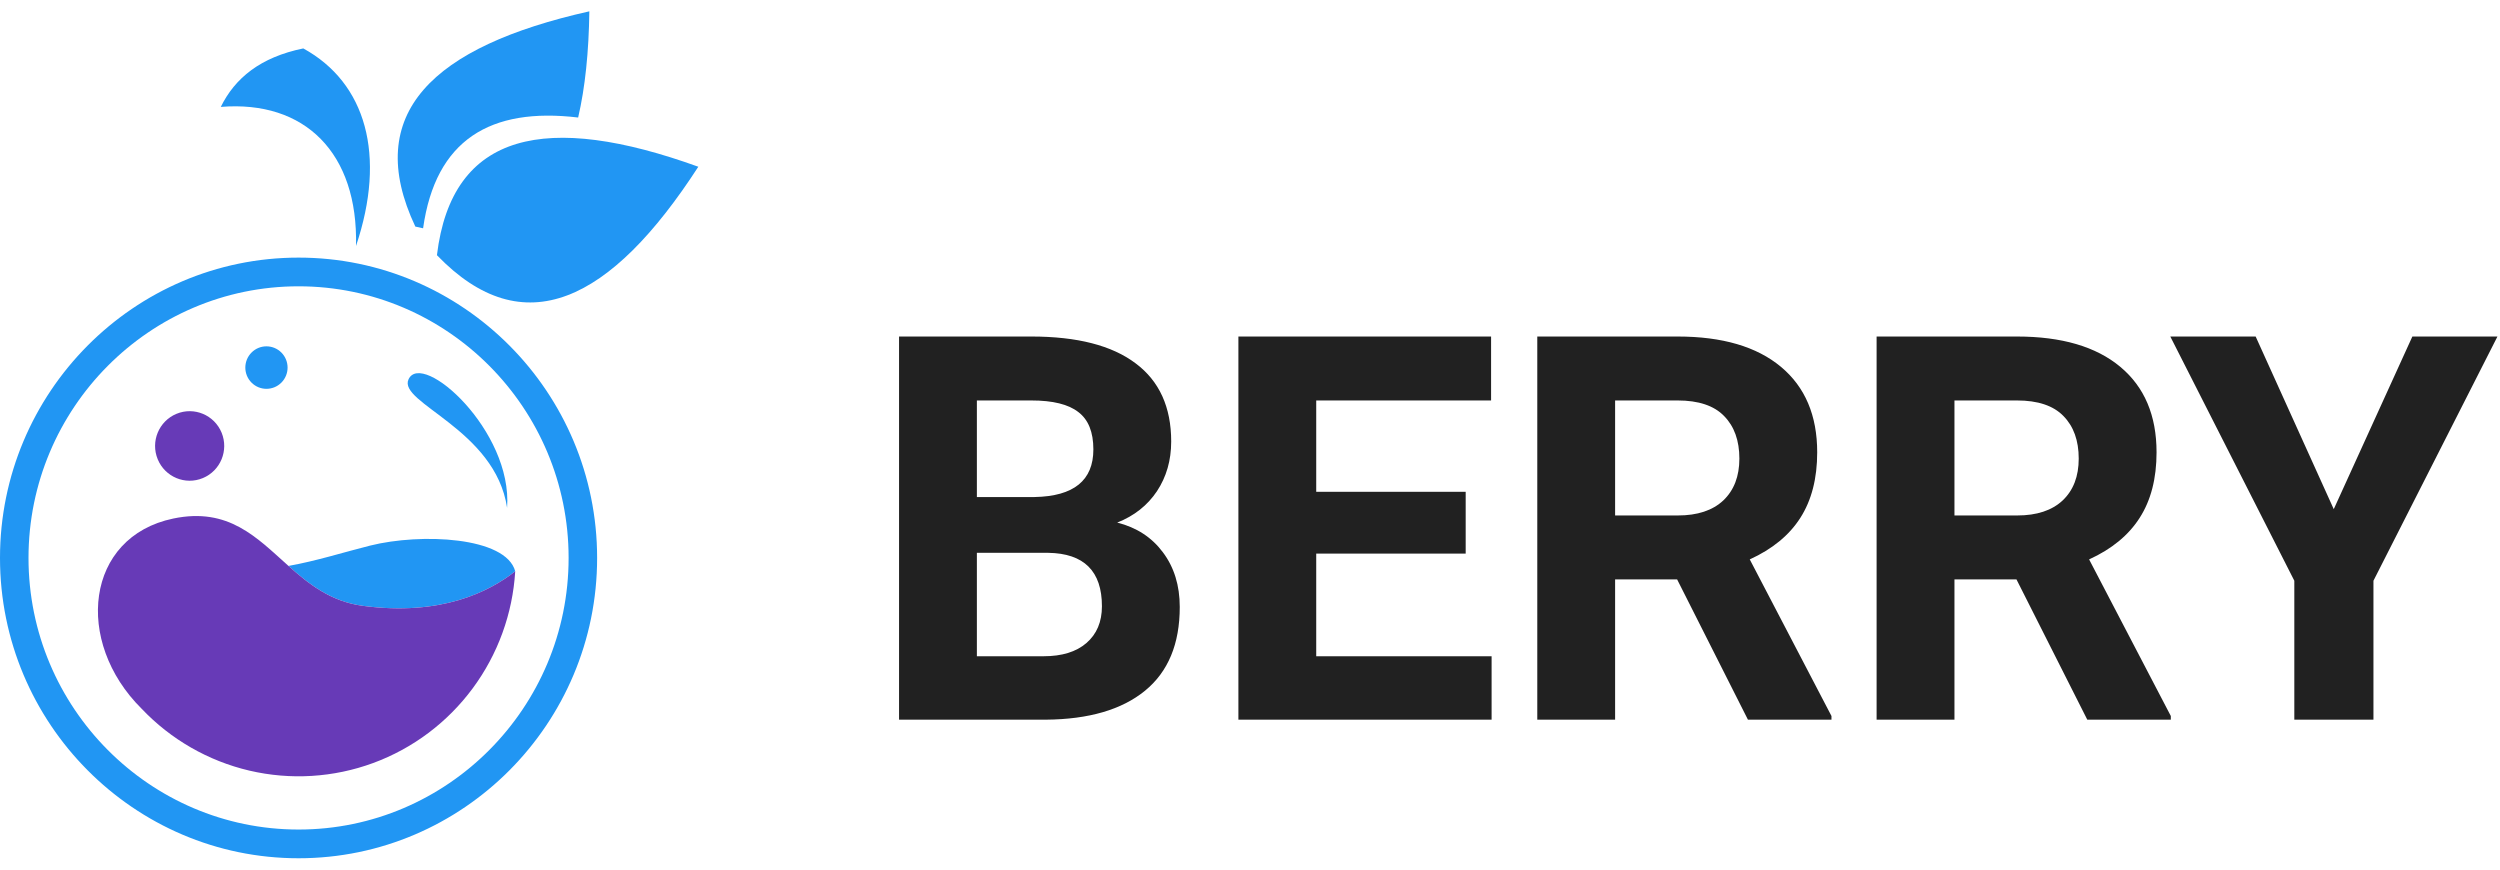
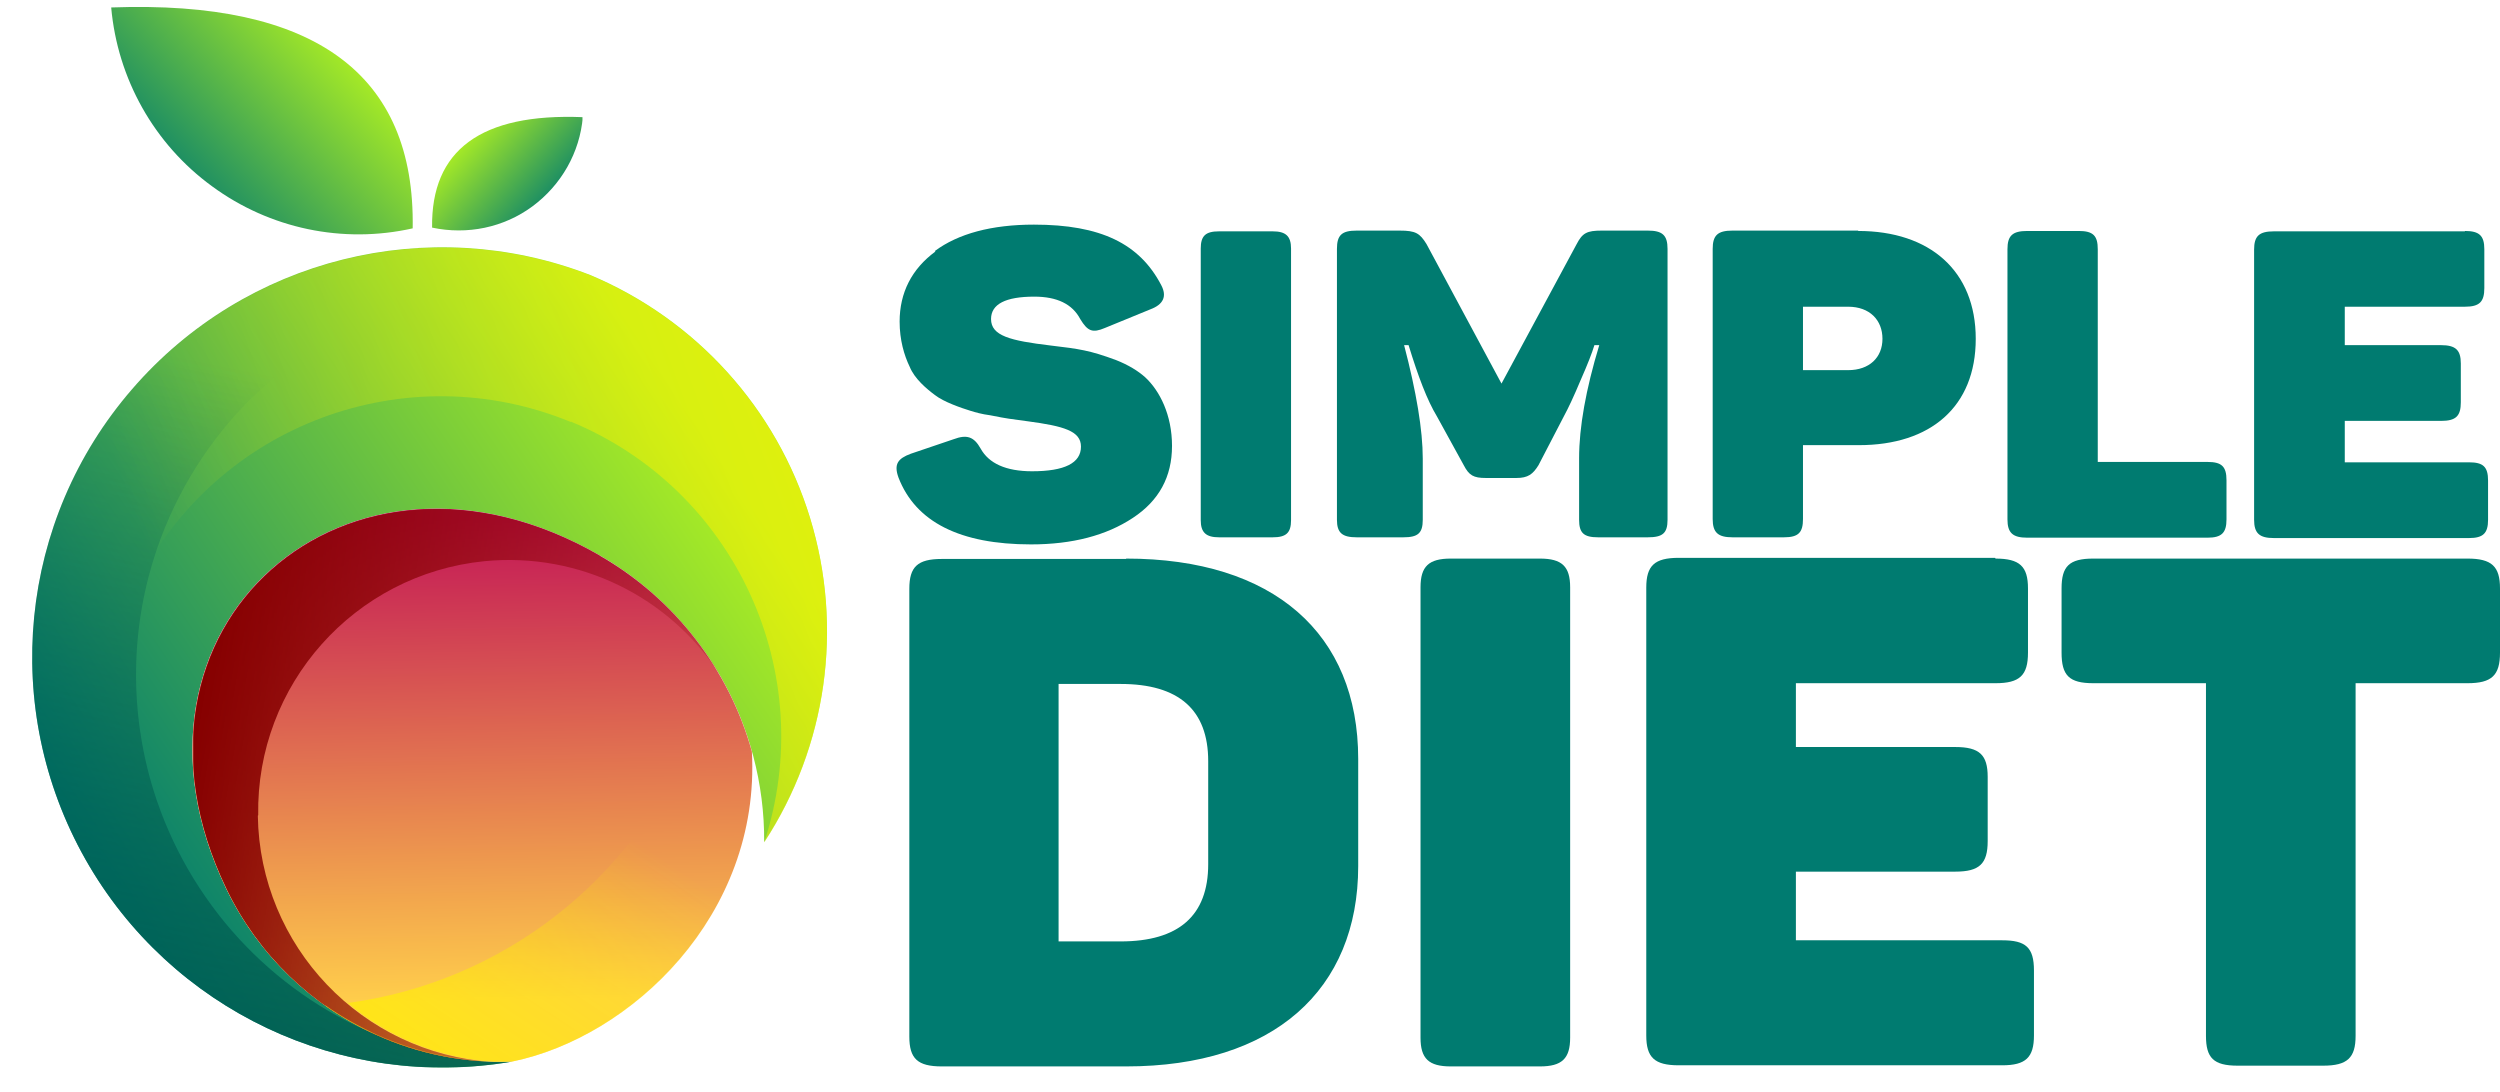
- <svg xmlns="http://www.w3.org/2000/svg" width="92" height="32" viewBox="0 0 92 32" fill="none">
-   <path d="M33.085 26.484V12.384H37.954C39.641 12.384 40.92 12.713 41.792 13.372C42.664 14.024 43.1 14.982 43.1 16.248C43.1 16.939 42.925 17.549 42.575 18.078C42.225 18.601 41.738 18.985 41.114 19.231C41.827 19.411 42.387 19.776 42.795 20.325C43.208 20.874 43.415 21.545 43.415 22.339C43.415 23.695 42.989 24.721 42.136 25.419C41.283 26.116 40.067 26.471 38.489 26.484H33.085ZM35.949 20.344V24.15H38.403C39.078 24.15 39.603 23.989 39.978 23.666C40.36 23.337 40.551 22.885 40.551 22.31C40.551 21.019 39.892 20.364 38.575 20.344H35.949ZM35.949 18.291H38.069C39.514 18.265 40.236 17.681 40.236 16.538C40.236 15.899 40.051 15.441 39.682 15.163C39.319 14.879 38.743 14.737 37.954 14.737H35.949V18.291ZM53.937 20.373H48.437V24.15H54.891V26.484H45.573V12.384H54.872V14.737H48.437V18.098H53.937V20.373ZM61.718 21.322H59.436V26.484H56.572V12.384H61.736C63.379 12.384 64.645 12.755 65.537 13.498C66.428 14.24 66.873 15.289 66.873 16.645C66.873 17.607 66.666 18.411 66.253 19.056C65.846 19.695 65.225 20.206 64.391 20.586L67.398 26.349V26.484H64.324L61.718 21.322ZM59.436 18.969H61.746C62.466 18.969 63.023 18.785 63.417 18.417C63.811 18.043 64.009 17.529 64.009 16.877C64.009 16.212 63.821 15.689 63.446 15.309C63.077 14.928 62.507 14.737 61.736 14.737H59.436V18.969ZM74.206 21.322H71.924V26.484H69.059V12.384H74.225C75.867 12.384 77.134 12.755 78.025 13.498C78.916 14.24 79.361 15.289 79.361 16.645C79.361 17.607 79.154 18.411 78.74 19.056C78.333 19.695 77.713 20.206 76.879 20.586L79.886 26.349V26.484H76.812L74.206 21.322ZM71.924 18.969H74.234C74.953 18.969 75.51 18.785 75.905 18.417C76.3 18.043 76.497 17.529 76.497 16.877C76.497 16.212 76.309 15.689 75.934 15.309C75.564 14.928 74.995 14.737 74.225 14.737H71.924V18.969ZM85.882 18.737L88.775 12.384H91.906L87.343 21.371V26.484H84.431V21.371L79.867 12.384H83.008L85.882 18.737Z" fill="#212121" />
-   <path d="M10.987 31.584C4.928 31.584 0 26.626 0 20.532C0 14.438 4.929 9.48 10.987 9.48C17.045 9.48 21.974 14.438 21.974 20.532C21.974 26.626 17.046 31.584 10.987 31.584ZM10.987 10.536C5.508 10.536 1.049 15.02 1.049 20.532C1.049 26.044 5.508 30.527 10.987 30.527C16.466 30.527 20.925 26.043 20.925 20.531C20.925 15.019 16.467 10.536 10.987 10.536Z" fill="#2196F3" />
-   <path d="M18.96 21.023C18.618 19.748 15.485 19.611 13.62 20.078C12.644 20.323 11.646 20.643 10.616 20.826C11.37 21.499 12.179 22.135 13.34 22.293C16.221 22.684 18.011 21.775 18.96 21.023Z" fill="#2196F3" />
-   <path d="M13.34 22.293C12.176 22.135 11.37 21.499 10.616 20.826C9.45 19.786 8.413 18.658 6.377 19.082C3.141 19.757 2.715 23.608 5.214 26.083C6.287 27.213 7.665 28.004 9.178 28.359C10.691 28.713 12.274 28.616 13.733 28.079C15.192 27.542 16.464 26.588 17.392 25.335C18.321 24.082 18.866 22.584 18.96 21.023C18.011 21.775 16.221 22.684 13.34 22.293Z" fill="#673AB7" />
-   <path d="M15.034 13.959C14.63 14.829 18.23 15.796 18.661 18.688C18.869 15.841 15.534 12.882 15.034 13.959Z" fill="#2196F3" />
-   <path d="M7.466 17.593C8.115 17.323 8.423 16.575 8.155 15.922C7.886 15.269 7.142 14.959 6.493 15.229C5.844 15.5 5.535 16.248 5.804 16.901C6.073 17.554 6.817 17.864 7.466 17.593Z" fill="#673AB7" />
-   <path d="M10.355 14.08C10.659 13.775 10.659 13.28 10.355 12.974C10.051 12.669 9.559 12.669 9.256 12.974C8.952 13.28 8.952 13.775 9.256 14.08C9.559 14.385 10.051 14.385 10.355 14.08Z" fill="#2196F3" />
-   <path d="M13.101 9.052C14.225 5.715 13.47 3.049 11.161 1.782C9.584 2.105 8.647 2.873 8.125 3.934C11.22 3.682 13.184 5.63 13.101 9.052Z" fill="#2196F3" />
-   <path d="M25.698 6.136C20.139 4.129 16.63 4.818 16.079 9.391C19.265 12.697 22.474 11.115 25.698 6.136Z" fill="#2196F3" />
-   <path d="M21.276 4.325C21.534 3.217 21.668 1.908 21.688 0.417C15.923 1.709 13.322 4.177 15.284 8.338C15.382 8.362 15.475 8.381 15.57 8.401C16.028 5.144 18.046 3.938 21.276 4.325Z" fill="#2196F3" />
+ <svg xmlns="http://www.w3.org/2000/svg" xmlns:xlink="http://www.w3.org/1999/xlink" id="a" viewBox="0 0 67 29.24">
+   <defs>
+     <clipPath id="b">
+       <path d="M16.08,14.89c2.74,1.58,4.42,4.52,4.4,7.68,1.68-2.57,2.13-5.75,1.23-8.69-.9-2.94-3.06-5.32-5.89-6.51-4.33-1.68-9.25-.45-12.28,3.06-3.04,3.51-3.54,8.55-1.25,12.6,2.29,4.04,6.86,6.21,11.44,5.42-3.25.11-6.26-1.71-7.67-4.64-3.36-7,3.24-12.83,10.02-8.92" style="clip-rule:evenodd; fill:none; stroke-width:0px;" />
+     </clipPath>
+     <linearGradient id="c" x1="2.82" y1="23.18" x2="19.22" y2="12.14" gradientUnits="userSpaceOnUse">
+       <stop offset="0" stop-color="#007b70" />
+       <stop offset="1" stop-color="#aff022" />
+     </linearGradient>
+     <linearGradient id="e" x1="-2747.19" y1="3378.66" x2="-2774.03" y2="3388.67" gradientTransform="translate(2779.67 -3369.39)" gradientUnits="userSpaceOnUse">
+       <stop offset="0" stop-color="#fff" />
+       <stop offset="1" stop-color="#000" />
+     </linearGradient>
+     <mask id="d" x=".86" y="6.63" width="21.3" height="20.92" maskUnits="userSpaceOnUse">
+       <rect x=".86" y="6.63" width="21.3" height="20.92" style="fill:url(#e); stroke-width:0px;" />
+     </mask>
+     <linearGradient id="g" x1="-2773.37" y1="3378.62" x2="-2769.13" y2="3357.7" gradientTransform="translate(2779.67 -3347)" xlink:href="#e" />
+     <mask id="f" x=".86" y="6.63" width="16.56" height="21.98" maskUnits="userSpaceOnUse">
+       <rect x=".86" y="6.63" width="16.56" height="21.98" style="fill:url(#g); stroke-width:0px;" />
+     </mask>
+     <clipPath id="h">
+       <path d="M16.08,14.89c-6.78-3.91-13.38,1.92-10.02,8.92.85,1.77,2.29,3.14,4.01,3.92,1.12.51,2.37.77,3.65.72,3.18-.65,6.67-3.91,6.43-8.31-.61-2.19-2.06-4.09-4.08-5.25" style="clip-rule:evenodd; fill:none; stroke-width:0px;" />
+     </clipPath>
+     <linearGradient id="i" x1="11.67" y1="26.85" x2="11.44" y2="13.94" gradientUnits="userSpaceOnUse">
+       <stop offset="0" stop-color="#ffce4b" />
+       <stop offset="1" stop-color="#c31656" />
+     </linearGradient>
+     <linearGradient id="k" x1="-2865.71" y1="3370.25" x2="-2849.46" y2="3372.97" gradientTransform="translate(2870.9 -3350.39)" xlink:href="#e" />
+     <mask id="j" x="5.18" y="13.63" width="14.1" height="14.82" maskUnits="userSpaceOnUse">
+       <rect x="5.18" y="13.63" width="14.1" height="14.82" style="fill:url(#k); stroke-width:0px;" />
+     </mask>
+     <linearGradient id="m" x1="-2936.56" y1="3381.67" x2="-2930.01" y2="3371.8" gradientTransform="translate(2945.54 -3350.3)" xlink:href="#e" />
+     <mask id="l" x="8.71" y="17.81" width="11.46" height="10.65" maskUnits="userSpaceOnUse">
+       <rect x="8.71" y="17.81" width="11.46" height="10.65" style="fill:url(#m); stroke-width:0px;" />
+     </mask>
+     <clipPath id="n">
+       <path d="M2.98.2c.17,1.91,1.15,3.66,2.7,4.79,1.55,1.14,3.51,1.55,5.38,1.13C11.13,1.98,8.43,0,2.98.2" style="clip-rule:evenodd; fill:none; stroke-width:0px;" />
+     </clipPath>
+     <linearGradient id="o" x1="4.49" y1="5.62" x2="9.39" y2="1.12" xlink:href="#c" />
+     <clipPath id="p">
+       <path d="M15.62,3.13c-.08.96-.58,1.83-1.35,2.4-.77.57-1.75.77-2.69.57-.03-2.08,1.31-3.07,4.04-2.96" style="clip-rule:evenodd; fill:none; stroke-width:0px;" />
+     </clipPath>
+     <linearGradient id="q" x1="14.86" y1="5.84" x2="12.41" y2="3.59" xlink:href="#c" />
+   </defs>
+   <g style="clip-path:url(#b);">
+     <rect y="5.7" width="22.61" height="23.55" style="fill:url(#c); stroke-width:0px;" />
+   </g>
+   <g style="mask:url(#d);">
+     <path d="M15.3,11.3c4.41,1.82,6.67,6.74,5.18,11.28,1.68-2.57,2.13-5.75,1.23-8.69-.9-2.94-3.06-5.32-5.89-6.51-4.33-1.68-9.25-.45-12.28,3.06-3.04,3.51-3.54,8.55-1.25,12.6,1.14,2.02,2.86,3.57,4.86,4.52-4.1-2.45-5.62-7.64-3.48-11.91,2.14-4.27,7.21-6.16,11.63-4.34" style="fill:#fff000; fill-rule:evenodd; stroke-width:0px;" />
+   </g>
+   <g style="mask:url(#f);">
+     <path d="M6.79,10.63c2.81-2.74,6.92-3.67,10.63-2.42-.5-.32-1.04-.61-1.6-.84-4.33-1.68-9.25-.45-12.28,3.06-3.04,3.51-3.54,8.55-1.25,12.6,1.14,2.02,2.86,3.57,4.86,4.52,2,.95,4.29,1.29,6.58.9-.47.02-.94,0-1.4-.07-.78-.11-1.54-.33-2.25-.65-2.82-1.17-5.02-3.54-5.96-6.53-.67-2.16-.62-4.43.09-6.5.52-1.51,1.39-2.92,2.58-4.08" style="fill:#005b50; fill-rule:evenodd; stroke-width:0px;" />
+   </g>
+   <g style="clip-path:url(#h);">
+     <rect x="2.7" y="10.98" width="17.7" height="17.52" style="fill:url(#i); stroke-width:0px;" />
+   </g>
+   <g style="mask:url(#j);">
+     <path d="M6.92,21.85c-.06-3.5,2.58-6.46,6.06-6.81,2.56-.25,4.96.97,6.29,3.01-.76-1.29-1.84-2.38-3.18-3.15-6.78-3.91-13.38,1.92-10.02,8.92.85,1.77,2.29,3.14,4.01,3.92.97.44,2.02.69,3.11.72-3.49-.23-6.23-3.1-6.28-6.6" style="fill:#860000; fill-rule:evenodd; stroke-width:0px;" />
+   </g>
+   <g style="mask:url(#l);">
+     <path d="M18.53,19.72c-1.56,3.89-5.1,6.61-9.21,7.16,1.06.9,2.41,1.47,3.89,1.57-1.09-.03-2.15-.29-3.11-.72-.48-.22-.94-.48-1.37-.78,0,0-.01,0-.02,0,.43.3.89.57,1.37.78,1.12.51,2.37.77,3.65.72,3.18-.65,6.67-3.91,6.43-8.31-.23-.83-.58-1.62-1.04-2.34-.14.65-.33,1.29-.58,1.92" style="fill:#fff000; fill-rule:evenodd; stroke-width:0px;" />
+   </g>
+   <g style="clip-path:url(#n);">
+     <rect x="2.98" width="8.15" height="6.55" style="fill:url(#o); stroke-width:0px;" />
+   </g>
+   <g style="clip-path:url(#p);">
+     <rect x="11.54" y="3.03" width="4.07" height="3.27" style="fill:url(#q); stroke-width:0px;" />
+   </g>
+   <path d="M25.05,6.73c.63-.47,1.53-.71,2.66-.71,1.79,0,2.83.51,3.41,1.62.16.3.06.52-.29.65l-1.22.5c-.33.14-.46.09-.66-.24-.21-.4-.62-.6-1.23-.6-.77,0-1.16.2-1.16.6,0,.45.51.58,1.6.71.76.09,1.05.13,1.75.39.33.13.59.29.78.46.39.36.72,1.01.72,1.84s-.35,1.47-1.05,1.93c-.71.47-1.62.71-2.73.71-1.9,0-3.09-.6-3.55-1.79-.13-.36-.02-.51.33-.64l1.15-.39c.35-.13.54-.07.72.25.22.4.68.61,1.38.61.87,0,1.31-.22,1.31-.66,0-.42-.46-.55-1.43-.68-.5-.07-.5-.06-1-.16-.23-.03-.4-.08-.53-.12-.26-.08-.72-.24-.95-.42-.23-.17-.55-.44-.68-.76-.15-.31-.27-.72-.27-1.21,0-.77.32-1.41.96-1.88Z" style="fill:#007b70; stroke-width:0px;" />
+   <path d="M32.18,6.66c0-.34.13-.46.49-.46h1.44c.35,0,.49.13.49.46v7.28c0,.34-.13.46-.49.46h-1.44c-.35,0-.49-.13-.49-.46v-7.28Z" style="fill:#007b70; stroke-width:0px;" />
+   <path d="M44.16,6.18c.39,0,.53.12.53.49v7.26c0,.36-.13.47-.53.47h-1.33c-.39,0-.51-.12-.51-.47v-1.65c0-.83.18-1.84.54-3.03h-.13c-.06.2-.18.51-.37.94-.18.43-.33.75-.45.97l-.68,1.31c-.15.24-.28.34-.59.34h-.82c-.33,0-.45-.07-.59-.34l-.72-1.31c-.26-.43-.5-1.06-.76-1.91h-.12c.33,1.26.5,2.28.5,3.04v1.64c0,.36-.13.47-.52.47h-1.25c-.39,0-.53-.12-.53-.47v-7.26c0-.37.13-.49.53-.49h1.15c.43,0,.54.07.72.36l2.01,3.74,2.01-3.73c.16-.31.28-.37.68-.37h1.22Z" style="fill:#007b70; stroke-width:0px;" />
+   <path d="M49.8,6.19c1.92,0,3.15,1.07,3.15,2.89s-1.21,2.85-3.13,2.85h-1.5v1.98c0,.36-.12.49-.51.49h-1.38c-.39,0-.53-.13-.53-.49v-7.24c0-.36.13-.49.53-.49h3.37ZM49.53,9.92c.57,0,.92-.34.92-.84s-.34-.86-.92-.86h-1.21v1.7h1.21Z" style="fill:#007b70; stroke-width:0px;" />
+   <path d="M55.71,6.19c.39,0,.51.13.51.49v5.7h2.94c.38,0,.51.12.51.49v1.05c0,.36-.13.49-.51.49h-4.83c-.39,0-.53-.13-.53-.49v-7.24c0-.36.13-.49.53-.49h1.38Z" style="fill:#007b70; stroke-width:0px;" />
+   <path d="M66.06,6.19c.39,0,.52.13.52.49v1.04c0,.37-.13.5-.52.5h-3.22v1.03h2.58c.39,0,.53.13.53.49v1.04c0,.37-.13.5-.53.5h-2.58v1.11h3.33c.38,0,.51.12.51.49v1.05c0,.36-.13.49-.51.49h-5.23c-.39,0-.53-.13-.53-.49v-7.24c0-.36.13-.49.53-.49h5.12Z" style="fill:#007b70; stroke-width:0px;" />
+   <path d="M30.18,14.97c3.95,0,6.22,2.01,6.22,5.37v2.87c0,3.32-2.27,5.37-6.22,5.37h-4.94c-.65,0-.87-.21-.87-.8v-12c0-.59.22-.8.87-.8h4.94ZM32.38,20.4c0-1.38-.79-2.07-2.35-2.07h-1.66v6.9h1.66c1.56,0,2.35-.69,2.35-2.07v-2.76Z" style="fill:#007b70; stroke-width:0px;" />
+   <path d="M38.07,15.74c0-.56.22-.77.81-.77h2.39c.59,0,.81.21.81.77v12.07c0,.56-.22.77-.81.77h-2.39c-.59,0-.81-.21-.81-.77v-12.07Z" style="fill:#007b70; stroke-width:0px;" />
+   <path d="M53.48,14.97c.65,0,.87.21.87.8v1.72c0,.61-.22.82-.87.82h-5.35v1.71h4.27c.65,0,.87.21.87.8v1.72c0,.61-.22.82-.87.82h-4.27v1.84h5.53c.63,0,.85.19.85.81v1.74c0,.59-.22.8-.85.8h-8.67c-.65,0-.87-.21-.87-.8v-12c0-.59.22-.8.87-.8h8.48Z" style="fill:#007b70; stroke-width:0px;" />
+   <path d="M66.13,14.97c.65,0,.87.21.87.8v1.72c0,.61-.22.82-.87.82h-3v9.45c0,.59-.22.8-.87.8h-2.29c-.65,0-.85-.21-.85-.8v-9.45h-3.02c-.65,0-.85-.21-.85-.82v-1.72c0-.59.2-.8.85-.8h10.02Z" style="fill:#007b70; stroke-width:0px;" />
</svg>
